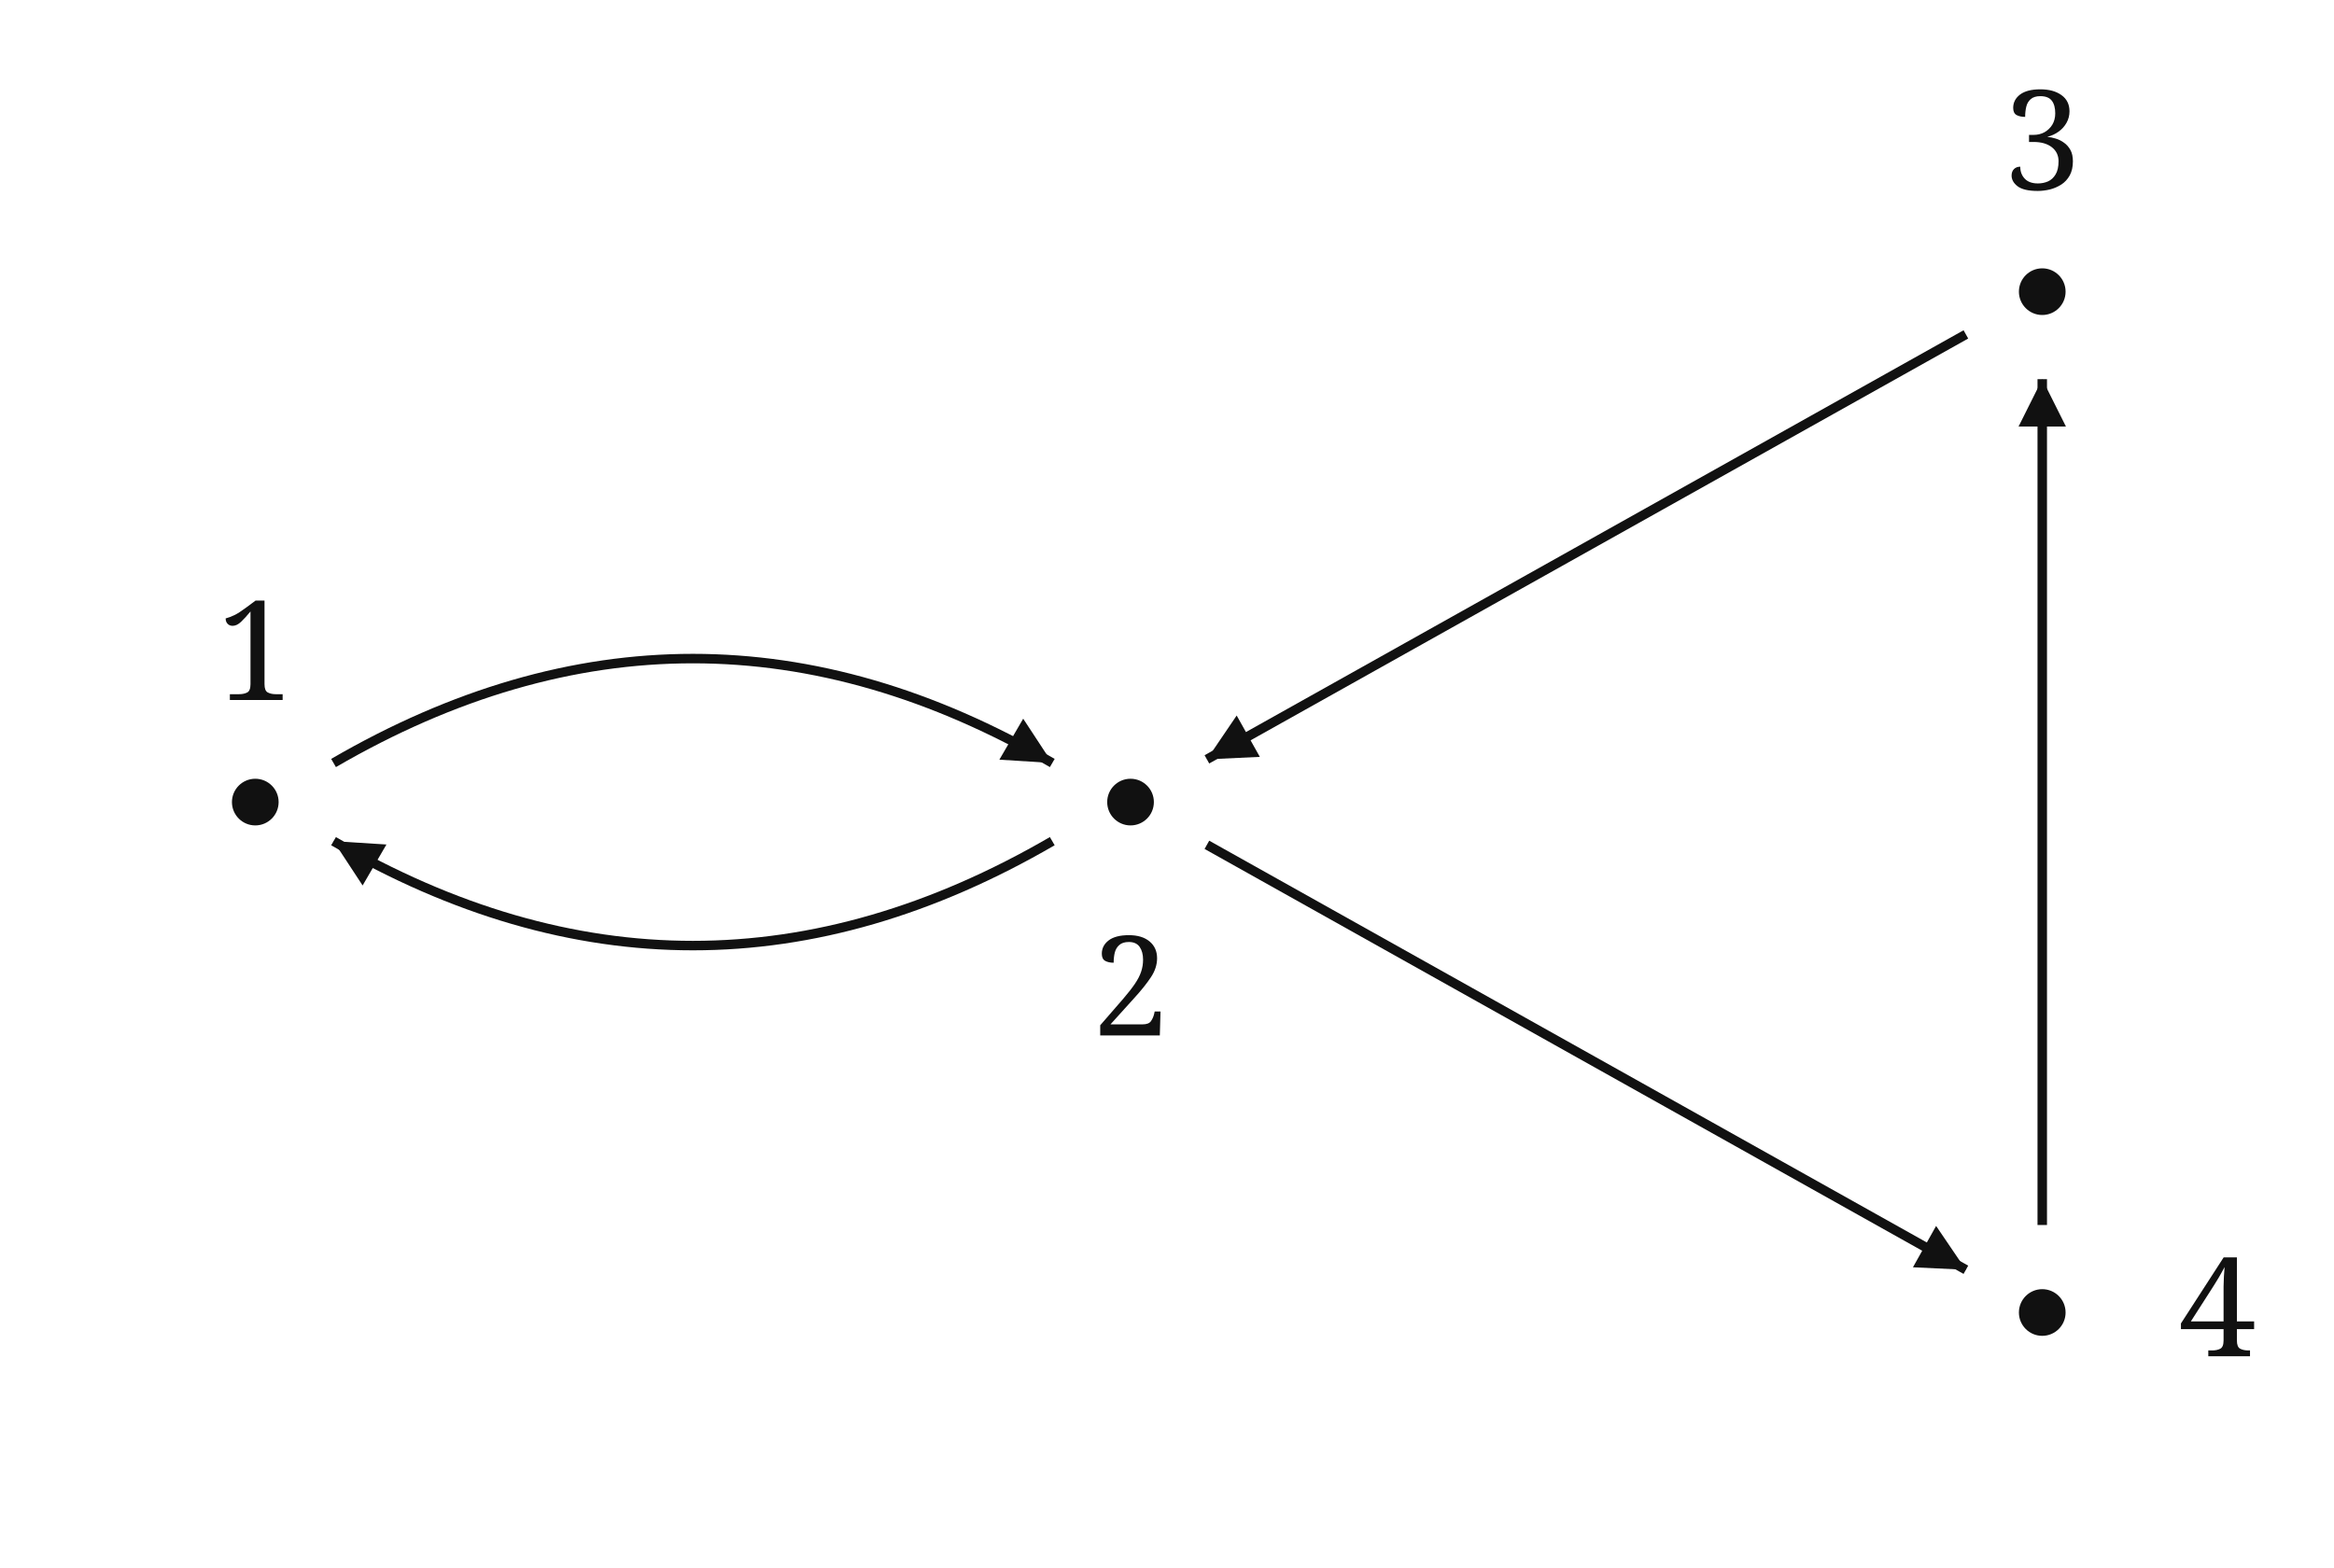
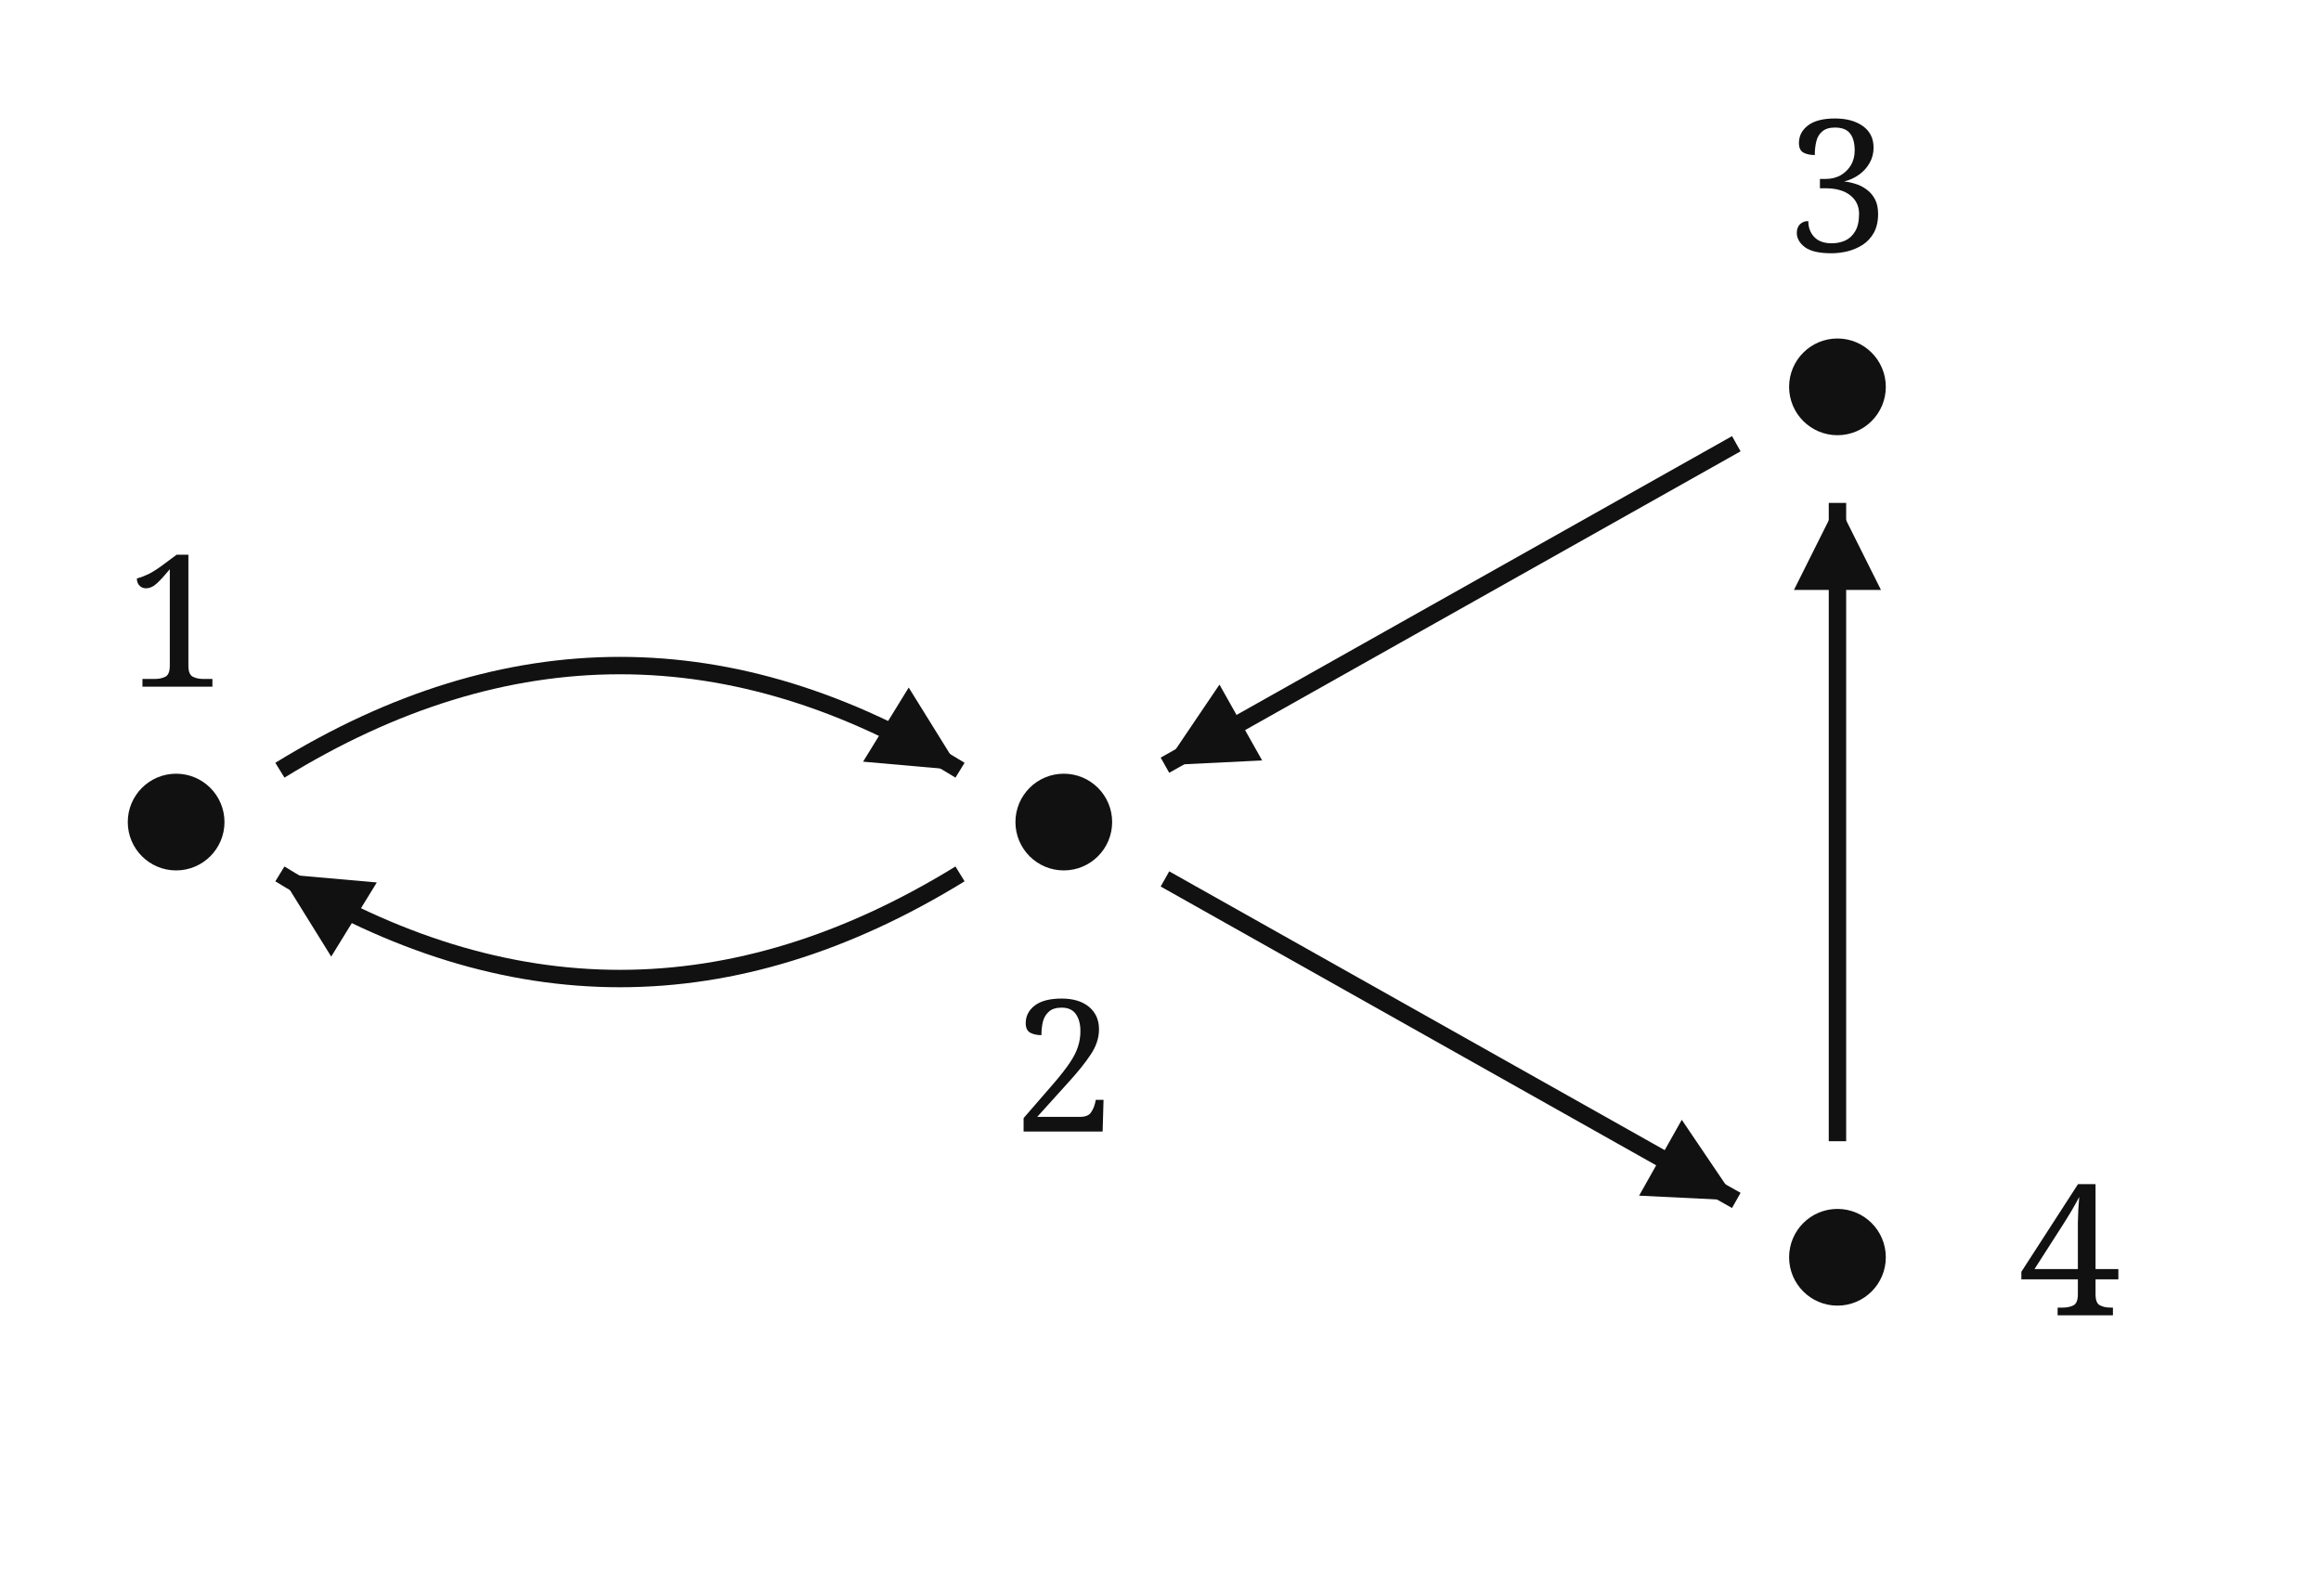
- <svg xmlns="http://www.w3.org/2000/svg" viewBox="0 0 320 215" role="img" aria-label="Dependency graph of the four-variable Boolean monomial system, with vertices labeled 1, 2, 3, and 4">
+ <svg xmlns="http://www.w3.org/2000/svg" viewBox="0 0 240 165" role="img" aria-label="Dependency graph of the four-variable Boolean monomial system, with vertices labeled 1, 2, 3, and 4">
  <defs>
    <marker id="arrow" viewBox="0 0 8 8" refX="8" refY="4" markerWidth="5" markerHeight="5" orient="auto">
      <path d="M0 0L8 4L0 8Z" fill="#111" />
    </marker>
  </defs>
-   <g fill="none" stroke="#111" stroke-width="1.3" marker-end="url(#arrow)">
-     <path d="M269.53 45.86L165.47 104.14" />
-     <path d="M280 168L280 52" />
-     <path d="M165.47 115.86L269.53 174.14" />
-     <path d="M45.73 104.64Q95 76 144.27 104.64" />
-     <path d="M144.27 115.36Q95 144 45.73 115.36" />
+   <g fill="none" stroke="#111" stroke-width="1.8" marker-end="url(#arrow)">
+     <path d="M179.54 45.88L120.46 79.12" />
+     <path d="M190 118L190 52" />
+     <path d="M120.46 90.88L179.54 124.12" />
+     <path d="M28.942 79.64Q64.106 58 99.27 79.64" />
+     <path d="M99.27 90.36Q64.106 112 28.942 90.36" />
  </g>
  <g fill="#111">
-     <circle cx="35" cy="110" r="3.2" />
-     <circle cx="155" cy="110" r="3.2" />
-     <circle cx="280" cy="40" r="3.2" />
-     <circle cx="280" cy="180" r="3.2" />
+     <circle cx="18.212" cy="85" r="5" />
+     <circle cx="110" cy="85" r="5" />
+     <circle cx="190" cy="40" r="5" />
+     <circle cx="190" cy="130" r="5" />
  </g>
  <g text-anchor="middle" fill="#111" font-family="Georgia, serif" font-size="19">
-     <text x="35" y="96">1</text>
-     <text x="155" y="142">2</text>
-     <text x="280" y="26">3</text>
-     <text x="304" y="186">4</text>
+     <text x="18.212" y="71">1</text>
+     <text x="110" y="117">2</text>
+     <text x="190" y="26">3</text>
+     <text x="214" y="136">4</text>
  </g>
</svg>
